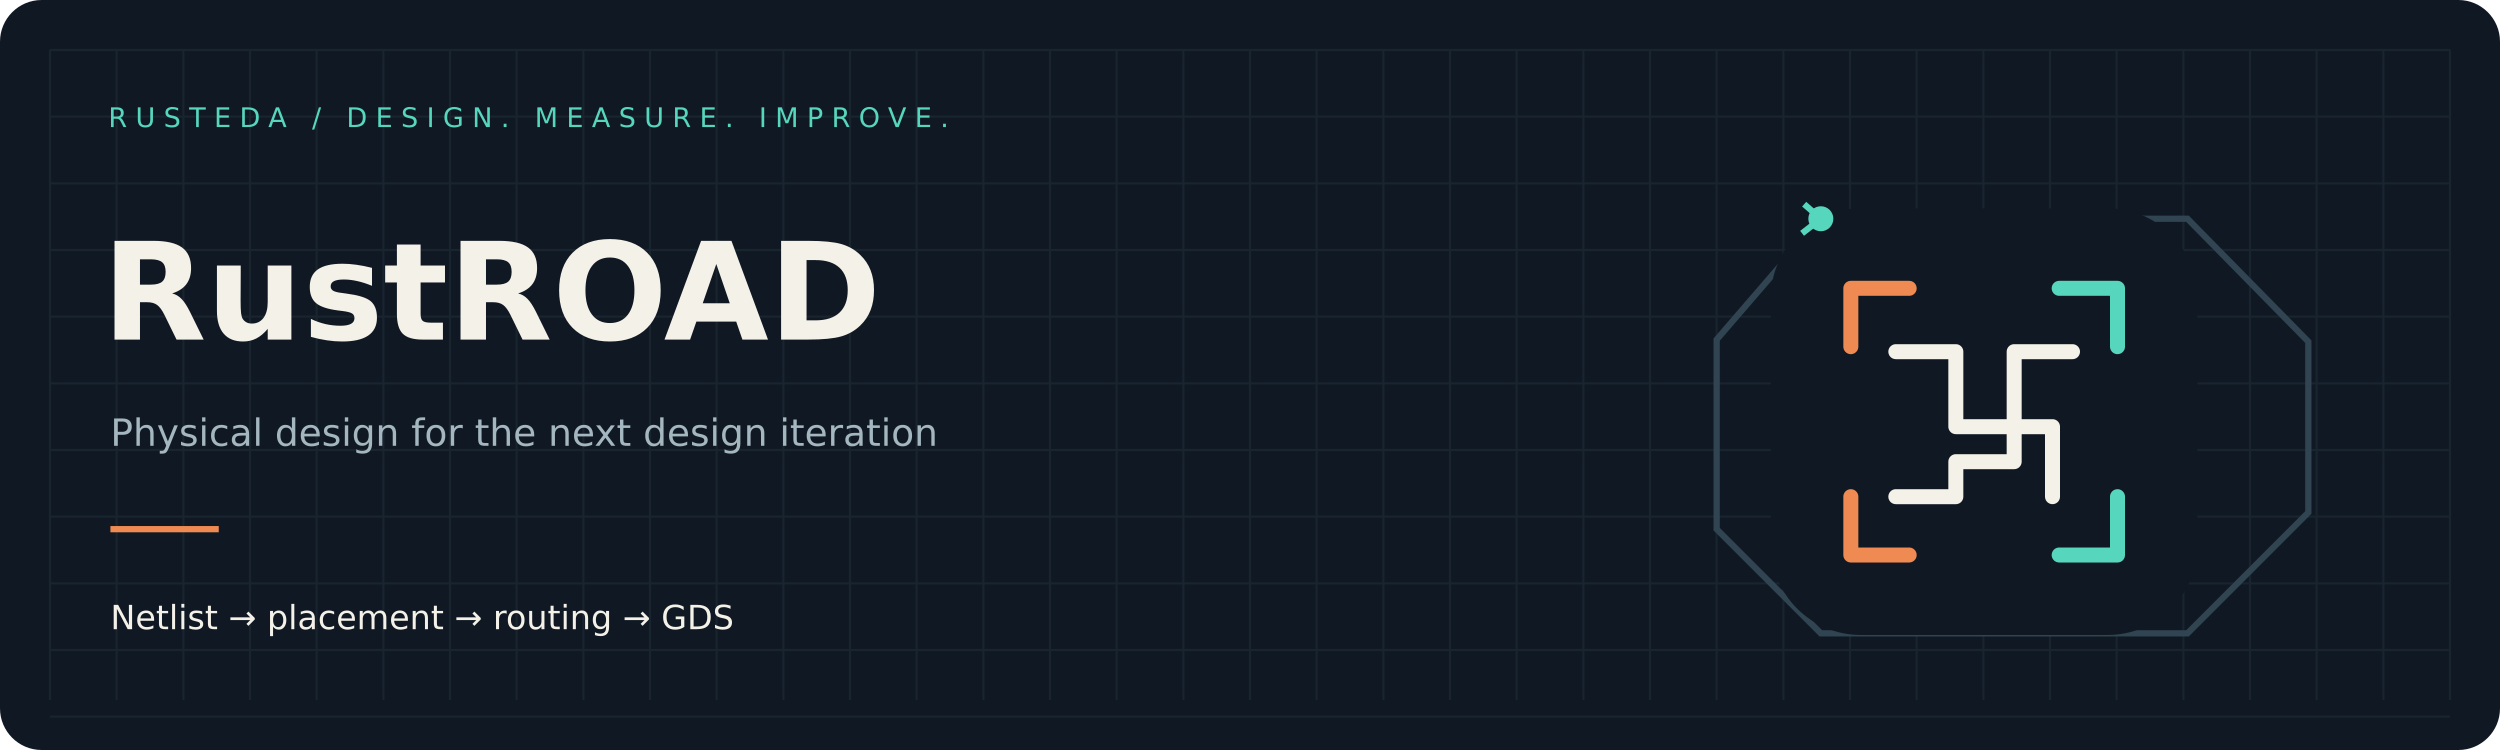
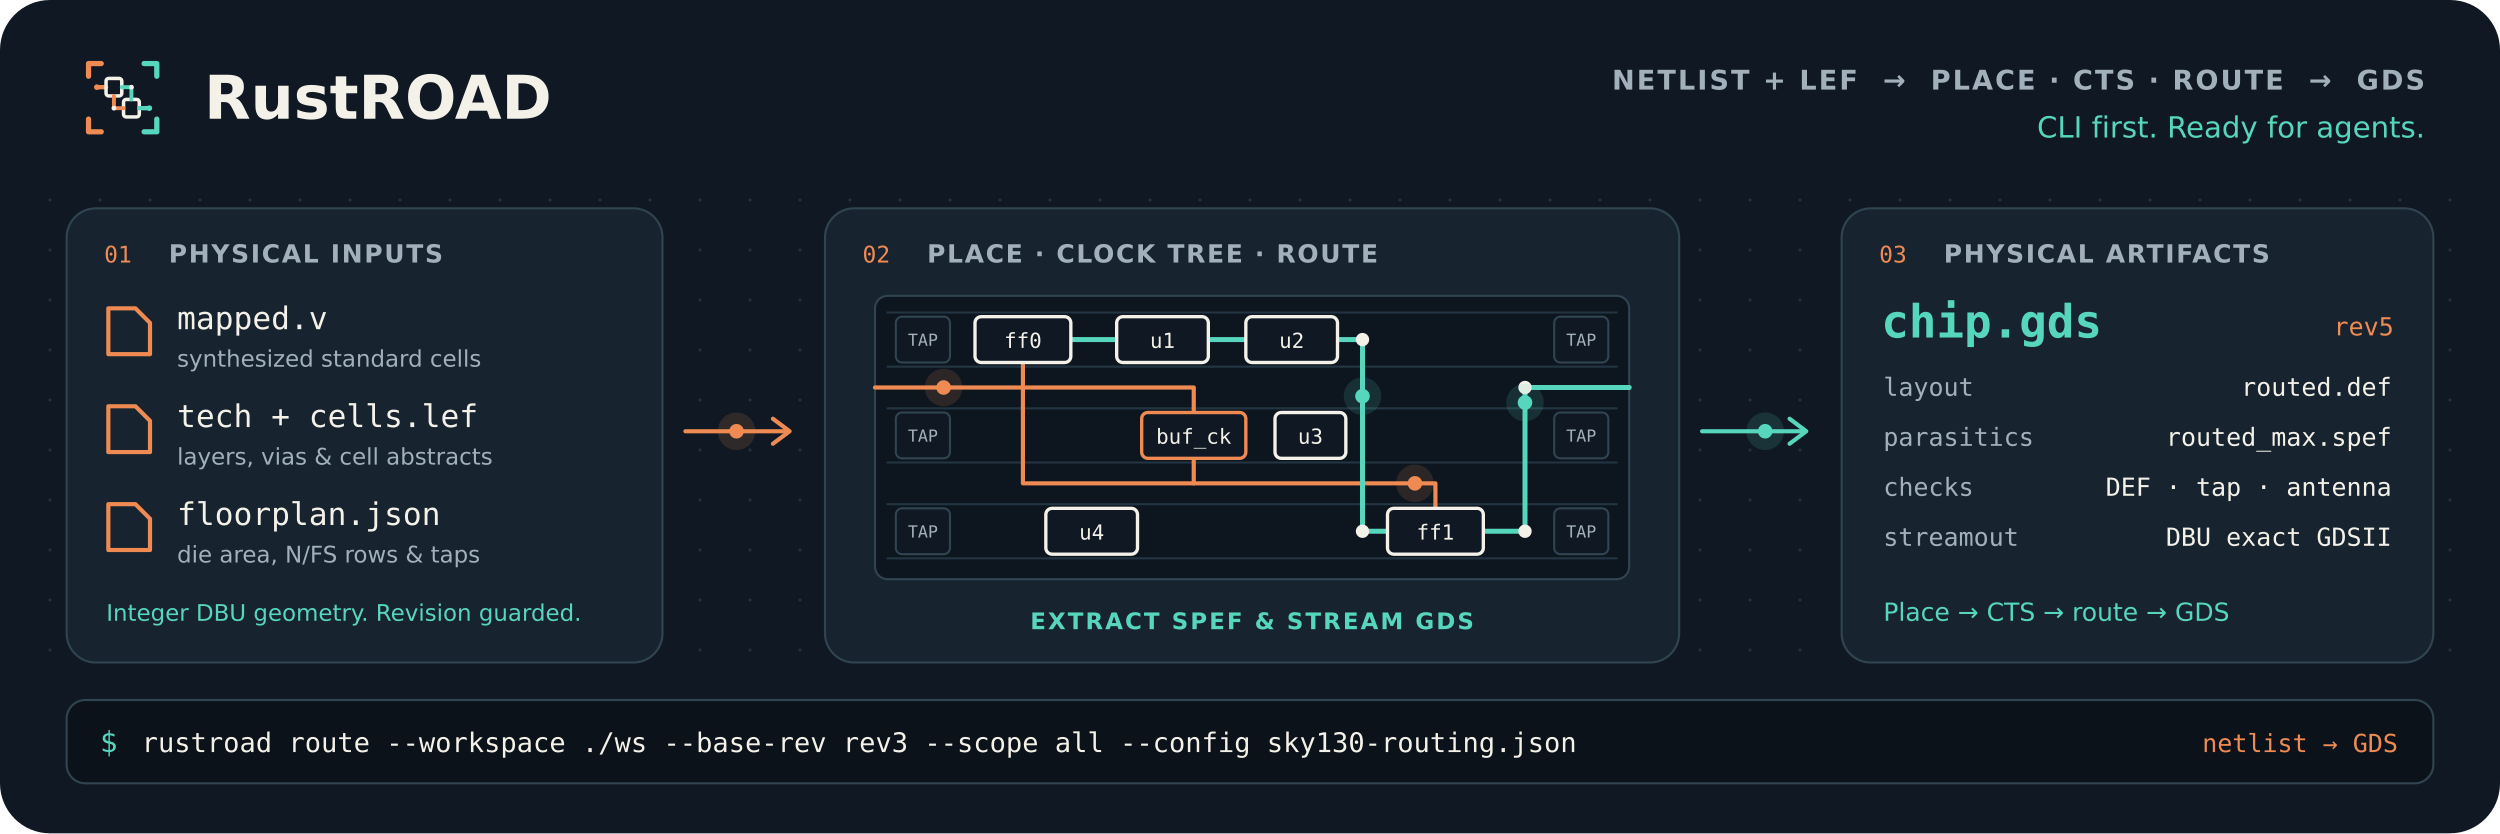
- <svg xmlns="http://www.w3.org/2000/svg" width="1200" height="360" viewBox="0 0 1200 360" role="img" aria-labelledby="title desc">
-   <rect width="1200" height="360" rx="20" fill="#101923" />
-   <g stroke="#304451" opacity=".25">
-     <path d="M24 24V336" />
-     <path d="M56 24V336" />
-     <path d="M88 24V336" />
-     <path d="M120 24V336" />
-     <path d="M152 24V336" />
-     <path d="M184 24V336" />
-     <path d="M216 24V336" />
-     <path d="M248 24V336" />
-     <path d="M280 24V336" />
-     <path d="M312 24V336" />
-     <path d="M344 24V336" />
-     <path d="M376 24V336" />
-     <path d="M408 24V336" />
-     <path d="M440 24V336" />
-     <path d="M472 24V336" />
-     <path d="M504 24V336" />
-     <path d="M536 24V336" />
-     <path d="M568 24V336" />
-     <path d="M600 24V336" />
-     <path d="M632 24V336" />
-     <path d="M664 24V336" />
-     <path d="M696 24V336" />
-     <path d="M728 24V336" />
-     <path d="M760 24V336" />
-     <path d="M792 24V336" />
-     <path d="M824 24V336" />
-     <path d="M856 24V336" />
-     <path d="M888 24V336" />
-     <path d="M920 24V336" />
-     <path d="M952 24V336" />
-     <path d="M984 24V336" />
-     <path d="M1016 24V336" />
-     <path d="M1048 24V336" />
-     <path d="M1080 24V336" />
-     <path d="M1112 24V336" />
-     <path d="M1144 24V336" />
-     <path d="M1176 24V336" />
-     <path d="M24 24H1176" />
-     <path d="M24 56H1176" />
-     <path d="M24 88H1176" />
-     <path d="M24 120H1176" />
-     <path d="M24 152H1176" />
-     <path d="M24 184H1176" />
-     <path d="M24 216H1176" />
-     <path d="M24 248H1176" />
-     <path d="M24 280H1176" />
-     <path d="M24 312H1176" />
-     <path d="M24 344H1176" />
+ <svg xmlns="http://www.w3.org/2000/svg" width="1200" height="400" viewBox="0 0 1200 400" role="img" aria-labelledby="title desc">
+   <rect width="1200" height="400" rx="24" fill="#101923" />
+   <g opacity=".15">
+     <circle cx="24" cy="96" r=".75" fill="#A1B0BA" />
+     <circle cx="24" cy="120" r=".75" fill="#A1B0BA" />
+     <circle cx="24" cy="144" r=".75" fill="#A1B0BA" />
+     <circle cx="24" cy="168" r=".75" fill="#A1B0BA" />
+     <circle cx="24" cy="192" r=".75" fill="#A1B0BA" />
+     <circle cx="24" cy="216" r=".75" fill="#A1B0BA" />
+     <circle cx="24" cy="240" r=".75" fill="#A1B0BA" />
+     <circle cx="24" cy="264" r=".75" fill="#A1B0BA" />
+     <circle cx="24" cy="288" r=".75" fill="#A1B0BA" />
+     <circle cx="24" cy="312" r=".75" fill="#A1B0BA" />
+     <circle cx="48" cy="96" r=".75" fill="#A1B0BA" />
+     <circle cx="48" cy="120" r=".75" fill="#A1B0BA" />
+     <circle cx="48" cy="144" r=".75" fill="#A1B0BA" />
+     <circle cx="48" cy="168" r=".75" fill="#A1B0BA" />
+     <circle cx="48" cy="192" r=".75" fill="#A1B0BA" />
+     <circle cx="48" cy="216" r=".75" fill="#A1B0BA" />
+     <circle cx="48" cy="240" r=".75" fill="#A1B0BA" />
+     <circle cx="48" cy="264" r=".75" fill="#A1B0BA" />
+     <circle cx="48" cy="288" r=".75" fill="#A1B0BA" />
+     <circle cx="48" cy="312" r=".75" fill="#A1B0BA" />
+     <circle cx="72" cy="96" r=".75" fill="#A1B0BA" />
+     <circle cx="72" cy="120" r=".75" fill="#A1B0BA" />
+     <circle cx="72" cy="144" r=".75" fill="#A1B0BA" />
+     <circle cx="72" cy="168" r=".75" fill="#A1B0BA" />
+     <circle cx="72" cy="192" r=".75" fill="#A1B0BA" />
+     <circle cx="72" cy="216" r=".75" fill="#A1B0BA" />
+     <circle cx="72" cy="240" r=".75" fill="#A1B0BA" />
+     <circle cx="72" cy="264" r=".75" fill="#A1B0BA" />
+     <circle cx="72" cy="288" r=".75" fill="#A1B0BA" />
+     <circle cx="72" cy="312" r=".75" fill="#A1B0BA" />
+     <circle cx="96" cy="96" r=".75" fill="#A1B0BA" />
+     <circle cx="96" cy="120" r=".75" fill="#A1B0BA" />
+     <circle cx="96" cy="144" r=".75" fill="#A1B0BA" />
+     <circle cx="96" cy="168" r=".75" fill="#A1B0BA" />
+     <circle cx="96" cy="192" r=".75" fill="#A1B0BA" />
+     <circle cx="96" cy="216" r=".75" fill="#A1B0BA" />
+     <circle cx="96" cy="240" r=".75" fill="#A1B0BA" />
+     <circle cx="96" cy="264" r=".75" fill="#A1B0BA" />
+     <circle cx="96" cy="288" r=".75" fill="#A1B0BA" />
+     <circle cx="96" cy="312" r=".75" fill="#A1B0BA" />
+     <circle cx="120" cy="96" r=".75" fill="#A1B0BA" />
+     <circle cx="120" cy="120" r=".75" fill="#A1B0BA" />
+     <circle cx="120" cy="144" r=".75" fill="#A1B0BA" />
+     <circle cx="120" cy="168" r=".75" fill="#A1B0BA" />
+     <circle cx="120" cy="192" r=".75" fill="#A1B0BA" />
+     <circle cx="120" cy="216" r=".75" fill="#A1B0BA" />
+     <circle cx="120" cy="240" r=".75" fill="#A1B0BA" />
+     <circle cx="120" cy="264" r=".75" fill="#A1B0BA" />
+     <circle cx="120" cy="288" r=".75" fill="#A1B0BA" />
+     <circle cx="120" cy="312" r=".75" fill="#A1B0BA" />
+     <circle cx="144" cy="96" r=".75" fill="#A1B0BA" />
+     <circle cx="144" cy="120" r=".75" fill="#A1B0BA" />
+     <circle cx="144" cy="144" r=".75" fill="#A1B0BA" />
+     <circle cx="144" cy="168" r=".75" fill="#A1B0BA" />
+     <circle cx="144" cy="192" r=".75" fill="#A1B0BA" />
+     <circle cx="144" cy="216" r=".75" fill="#A1B0BA" />
+     <circle cx="144" cy="240" r=".75" fill="#A1B0BA" />
+     <circle cx="144" cy="264" r=".75" fill="#A1B0BA" />
+     <circle cx="144" cy="288" r=".75" fill="#A1B0BA" />
+     <circle cx="144" cy="312" r=".75" fill="#A1B0BA" />
+     <circle cx="168" cy="96" r=".75" fill="#A1B0BA" />
+     <circle cx="168" cy="120" r=".75" fill="#A1B0BA" />
+     <circle cx="168" cy="144" r=".75" fill="#A1B0BA" />
+     <circle cx="168" cy="168" r=".75" fill="#A1B0BA" />
+     <circle cx="168" cy="192" r=".75" fill="#A1B0BA" />
+     <circle cx="168" cy="216" r=".75" fill="#A1B0BA" />
+     <circle cx="168" cy="240" r=".75" fill="#A1B0BA" />
+     <circle cx="168" cy="264" r=".75" fill="#A1B0BA" />
+     <circle cx="168" cy="288" r=".75" fill="#A1B0BA" />
+     <circle cx="168" cy="312" r=".75" fill="#A1B0BA" />
+     <circle cx="192" cy="96" r=".75" fill="#A1B0BA" />
+     <circle cx="192" cy="120" r=".75" fill="#A1B0BA" />
+     <circle cx="192" cy="144" r=".75" fill="#A1B0BA" />
+     <circle cx="192" cy="168" r=".75" fill="#A1B0BA" />
+     <circle cx="192" cy="192" r=".75" fill="#A1B0BA" />
+     <circle cx="192" cy="216" r=".75" fill="#A1B0BA" />
+     <circle cx="192" cy="240" r=".75" fill="#A1B0BA" />
+     <circle cx="192" cy="264" r=".75" fill="#A1B0BA" />
+     <circle cx="192" cy="288" r=".75" fill="#A1B0BA" />
+     <circle cx="192" cy="312" r=".75" fill="#A1B0BA" />
+     <circle cx="216" cy="96" r=".75" fill="#A1B0BA" />
+     <circle cx="216" cy="120" r=".75" fill="#A1B0BA" />
+     <circle cx="216" cy="144" r=".75" fill="#A1B0BA" />
+     <circle cx="216" cy="168" r=".75" fill="#A1B0BA" />
+     <circle cx="216" cy="192" r=".75" fill="#A1B0BA" />
+     <circle cx="216" cy="216" r=".75" fill="#A1B0BA" />
+     <circle cx="216" cy="240" r=".75" fill="#A1B0BA" />
+     <circle cx="216" cy="264" r=".75" fill="#A1B0BA" />
+     <circle cx="216" cy="288" r=".75" fill="#A1B0BA" />
+     <circle cx="216" cy="312" r=".75" fill="#A1B0BA" />
+     <circle cx="240" cy="96" r=".75" fill="#A1B0BA" />
+     <circle cx="240" cy="120" r=".75" fill="#A1B0BA" />
+     <circle cx="240" cy="144" r=".75" fill="#A1B0BA" />
+     <circle cx="240" cy="168" r=".75" fill="#A1B0BA" />
+     <circle cx="240" cy="192" r=".75" fill="#A1B0BA" />
+     <circle cx="240" cy="216" r=".75" fill="#A1B0BA" />
+     <circle cx="240" cy="240" r=".75" fill="#A1B0BA" />
+     <circle cx="240" cy="264" r=".75" fill="#A1B0BA" />
+     <circle cx="240" cy="288" r=".75" fill="#A1B0BA" />
+     <circle cx="240" cy="312" r=".75" fill="#A1B0BA" />
+     <circle cx="264" cy="96" r=".75" fill="#A1B0BA" />
+     <circle cx="264" cy="120" r=".75" fill="#A1B0BA" />
+     <circle cx="264" cy="144" r=".75" fill="#A1B0BA" />
+     <circle cx="264" cy="168" r=".75" fill="#A1B0BA" />
+     <circle cx="264" cy="192" r=".75" fill="#A1B0BA" />
+     <circle cx="264" cy="216" r=".75" fill="#A1B0BA" />
+     <circle cx="264" cy="240" r=".75" fill="#A1B0BA" />
+     <circle cx="264" cy="264" r=".75" fill="#A1B0BA" />
+     <circle cx="264" cy="288" r=".75" fill="#A1B0BA" />
+     <circle cx="264" cy="312" r=".75" fill="#A1B0BA" />
+     <circle cx="288" cy="96" r=".75" fill="#A1B0BA" />
+     <circle cx="288" cy="120" r=".75" fill="#A1B0BA" />
+     <circle cx="288" cy="144" r=".75" fill="#A1B0BA" />
+     <circle cx="288" cy="168" r=".75" fill="#A1B0BA" />
+     <circle cx="288" cy="192" r=".75" fill="#A1B0BA" />
+     <circle cx="288" cy="216" r=".75" fill="#A1B0BA" />
+     <circle cx="288" cy="240" r=".75" fill="#A1B0BA" />
+     <circle cx="288" cy="264" r=".75" fill="#A1B0BA" />
+     <circle cx="288" cy="288" r=".75" fill="#A1B0BA" />
+     <circle cx="288" cy="312" r=".75" fill="#A1B0BA" />
+     <circle cx="312" cy="96" r=".75" fill="#A1B0BA" />
+     <circle cx="312" cy="120" r=".75" fill="#A1B0BA" />
+     <circle cx="312" cy="144" r=".75" fill="#A1B0BA" />
+     <circle cx="312" cy="168" r=".75" fill="#A1B0BA" />
+     <circle cx="312" cy="192" r=".75" fill="#A1B0BA" />
+     <circle cx="312" cy="216" r=".75" fill="#A1B0BA" />
+     <circle cx="312" cy="240" r=".75" fill="#A1B0BA" />
+     <circle cx="312" cy="264" r=".75" fill="#A1B0BA" />
+     <circle cx="312" cy="288" r=".75" fill="#A1B0BA" />
+     <circle cx="312" cy="312" r=".75" fill="#A1B0BA" />
+     <circle cx="336" cy="96" r=".75" fill="#A1B0BA" />
+     <circle cx="336" cy="120" r=".75" fill="#A1B0BA" />
+     <circle cx="336" cy="144" r=".75" fill="#A1B0BA" />
+     <circle cx="336" cy="168" r=".75" fill="#A1B0BA" />
+     <circle cx="336" cy="192" r=".75" fill="#A1B0BA" />
+     <circle cx="336" cy="216" r=".75" fill="#A1B0BA" />
+     <circle cx="336" cy="240" r=".75" fill="#A1B0BA" />
+     <circle cx="336" cy="264" r=".75" fill="#A1B0BA" />
+     <circle cx="336" cy="288" r=".75" fill="#A1B0BA" />
+     <circle cx="336" cy="312" r=".75" fill="#A1B0BA" />
+     <circle cx="360" cy="96" r=".75" fill="#A1B0BA" />
+     <circle cx="360" cy="120" r=".75" fill="#A1B0BA" />
+     <circle cx="360" cy="144" r=".75" fill="#A1B0BA" />
+     <circle cx="360" cy="168" r=".75" fill="#A1B0BA" />
+     <circle cx="360" cy="192" r=".75" fill="#A1B0BA" />
+     <circle cx="360" cy="216" r=".75" fill="#A1B0BA" />
+     <circle cx="360" cy="240" r=".75" fill="#A1B0BA" />
+     <circle cx="360" cy="264" r=".75" fill="#A1B0BA" />
+     <circle cx="360" cy="288" r=".75" fill="#A1B0BA" />
+     <circle cx="360" cy="312" r=".75" fill="#A1B0BA" />
+     <circle cx="384" cy="96" r=".75" fill="#A1B0BA" />
+     <circle cx="384" cy="120" r=".75" fill="#A1B0BA" />
+     <circle cx="384" cy="144" r=".75" fill="#A1B0BA" />
+     <circle cx="384" cy="168" r=".75" fill="#A1B0BA" />
+     <circle cx="384" cy="192" r=".75" fill="#A1B0BA" />
+     <circle cx="384" cy="216" r=".75" fill="#A1B0BA" />
+     <circle cx="384" cy="240" r=".75" fill="#A1B0BA" />
+     <circle cx="384" cy="264" r=".75" fill="#A1B0BA" />
+     <circle cx="384" cy="288" r=".75" fill="#A1B0BA" />
+     <circle cx="384" cy="312" r=".75" fill="#A1B0BA" />
+     <circle cx="408" cy="96" r=".75" fill="#A1B0BA" />
+     <circle cx="408" cy="120" r=".75" fill="#A1B0BA" />
+     <circle cx="408" cy="144" r=".75" fill="#A1B0BA" />
+     <circle cx="408" cy="168" r=".75" fill="#A1B0BA" />
+     <circle cx="408" cy="192" r=".75" fill="#A1B0BA" />
+     <circle cx="408" cy="216" r=".75" fill="#A1B0BA" />
+     <circle cx="408" cy="240" r=".75" fill="#A1B0BA" />
+     <circle cx="408" cy="264" r=".75" fill="#A1B0BA" />
+     <circle cx="408" cy="288" r=".75" fill="#A1B0BA" />
+     <circle cx="408" cy="312" r=".75" fill="#A1B0BA" />
+     <circle cx="432" cy="96" r=".75" fill="#A1B0BA" />
+     <circle cx="432" cy="120" r=".75" fill="#A1B0BA" />
+     <circle cx="432" cy="144" r=".75" fill="#A1B0BA" />
+     <circle cx="432" cy="168" r=".75" fill="#A1B0BA" />
+     <circle cx="432" cy="192" r=".75" fill="#A1B0BA" />
+     <circle cx="432" cy="216" r=".75" fill="#A1B0BA" />
+     <circle cx="432" cy="240" r=".75" fill="#A1B0BA" />
+     <circle cx="432" cy="264" r=".75" fill="#A1B0BA" />
+     <circle cx="432" cy="288" r=".75" fill="#A1B0BA" />
+     <circle cx="432" cy="312" r=".75" fill="#A1B0BA" />
+     <circle cx="456" cy="96" r=".75" fill="#A1B0BA" />
+     <circle cx="456" cy="120" r=".75" fill="#A1B0BA" />
+     <circle cx="456" cy="144" r=".75" fill="#A1B0BA" />
+     <circle cx="456" cy="168" r=".75" fill="#A1B0BA" />
+     <circle cx="456" cy="192" r=".75" fill="#A1B0BA" />
+     <circle cx="456" cy="216" r=".75" fill="#A1B0BA" />
+     <circle cx="456" cy="240" r=".75" fill="#A1B0BA" />
+     <circle cx="456" cy="264" r=".75" fill="#A1B0BA" />
+     <circle cx="456" cy="288" r=".75" fill="#A1B0BA" />
+     <circle cx="456" cy="312" r=".75" fill="#A1B0BA" />
+     <circle cx="480" cy="96" r=".75" fill="#A1B0BA" />
+     <circle cx="480" cy="120" r=".75" fill="#A1B0BA" />
+     <circle cx="480" cy="144" r=".75" fill="#A1B0BA" />
+     <circle cx="480" cy="168" r=".75" fill="#A1B0BA" />
+     <circle cx="480" cy="192" r=".75" fill="#A1B0BA" />
+     <circle cx="480" cy="216" r=".75" fill="#A1B0BA" />
+     <circle cx="480" cy="240" r=".75" fill="#A1B0BA" />
+     <circle cx="480" cy="264" r=".75" fill="#A1B0BA" />
+     <circle cx="480" cy="288" r=".75" fill="#A1B0BA" />
+     <circle cx="480" cy="312" r=".75" fill="#A1B0BA" />
+     <circle cx="504" cy="96" r=".75" fill="#A1B0BA" />
+     <circle cx="504" cy="120" r=".75" fill="#A1B0BA" />
+     <circle cx="504" cy="144" r=".75" fill="#A1B0BA" />
+     <circle cx="504" cy="168" r=".75" fill="#A1B0BA" />
+     <circle cx="504" cy="192" r=".75" fill="#A1B0BA" />
+     <circle cx="504" cy="216" r=".75" fill="#A1B0BA" />
+     <circle cx="504" cy="240" r=".75" fill="#A1B0BA" />
+     <circle cx="504" cy="264" r=".75" fill="#A1B0BA" />
+     <circle cx="504" cy="288" r=".75" fill="#A1B0BA" />
+     <circle cx="504" cy="312" r=".75" fill="#A1B0BA" />
+     <circle cx="528" cy="96" r=".75" fill="#A1B0BA" />
+     <circle cx="528" cy="120" r=".75" fill="#A1B0BA" />
+     <circle cx="528" cy="144" r=".75" fill="#A1B0BA" />
+     <circle cx="528" cy="168" r=".75" fill="#A1B0BA" />
+     <circle cx="528" cy="192" r=".75" fill="#A1B0BA" />
+     <circle cx="528" cy="216" r=".75" fill="#A1B0BA" />
+     <circle cx="528" cy="240" r=".75" fill="#A1B0BA" />
+     <circle cx="528" cy="264" r=".75" fill="#A1B0BA" />
+     <circle cx="528" cy="288" r=".75" fill="#A1B0BA" />
+     <circle cx="528" cy="312" r=".75" fill="#A1B0BA" />
+     <circle cx="552" cy="96" r=".75" fill="#A1B0BA" />
+     <circle cx="552" cy="120" r=".75" fill="#A1B0BA" />
+     <circle cx="552" cy="144" r=".75" fill="#A1B0BA" />
+     <circle cx="552" cy="168" r=".75" fill="#A1B0BA" />
+     <circle cx="552" cy="192" r=".75" fill="#A1B0BA" />
+     <circle cx="552" cy="216" r=".75" fill="#A1B0BA" />
+     <circle cx="552" cy="240" r=".75" fill="#A1B0BA" />
+     <circle cx="552" cy="264" r=".75" fill="#A1B0BA" />
+     <circle cx="552" cy="288" r=".75" fill="#A1B0BA" />
+     <circle cx="552" cy="312" r=".75" fill="#A1B0BA" />
+     <circle cx="576" cy="96" r=".75" fill="#A1B0BA" />
+     <circle cx="576" cy="120" r=".75" fill="#A1B0BA" />
+     <circle cx="576" cy="144" r=".75" fill="#A1B0BA" />
+     <circle cx="576" cy="168" r=".75" fill="#A1B0BA" />
+     <circle cx="576" cy="192" r=".75" fill="#A1B0BA" />
+     <circle cx="576" cy="216" r=".75" fill="#A1B0BA" />
+     <circle cx="576" cy="240" r=".75" fill="#A1B0BA" />
+     <circle cx="576" cy="264" r=".75" fill="#A1B0BA" />
+     <circle cx="576" cy="288" r=".75" fill="#A1B0BA" />
+     <circle cx="576" cy="312" r=".75" fill="#A1B0BA" />
+     <circle cx="600" cy="96" r=".75" fill="#A1B0BA" />
+     <circle cx="600" cy="120" r=".75" fill="#A1B0BA" />
+     <circle cx="600" cy="144" r=".75" fill="#A1B0BA" />
+     <circle cx="600" cy="168" r=".75" fill="#A1B0BA" />
+     <circle cx="600" cy="192" r=".75" fill="#A1B0BA" />
+     <circle cx="600" cy="216" r=".75" fill="#A1B0BA" />
+     <circle cx="600" cy="240" r=".75" fill="#A1B0BA" />
+     <circle cx="600" cy="264" r=".75" fill="#A1B0BA" />
+     <circle cx="600" cy="288" r=".75" fill="#A1B0BA" />
+     <circle cx="600" cy="312" r=".75" fill="#A1B0BA" />
+     <circle cx="624" cy="96" r=".75" fill="#A1B0BA" />
+     <circle cx="624" cy="120" r=".75" fill="#A1B0BA" />
+     <circle cx="624" cy="144" r=".75" fill="#A1B0BA" />
+     <circle cx="624" cy="168" r=".75" fill="#A1B0BA" />
+     <circle cx="624" cy="192" r=".75" fill="#A1B0BA" />
+     <circle cx="624" cy="216" r=".75" fill="#A1B0BA" />
+     <circle cx="624" cy="240" r=".75" fill="#A1B0BA" />
+     <circle cx="624" cy="264" r=".75" fill="#A1B0BA" />
+     <circle cx="624" cy="288" r=".75" fill="#A1B0BA" />
+     <circle cx="624" cy="312" r=".75" fill="#A1B0BA" />
+     <circle cx="648" cy="96" r=".75" fill="#A1B0BA" />
+     <circle cx="648" cy="120" r=".75" fill="#A1B0BA" />
+     <circle cx="648" cy="144" r=".75" fill="#A1B0BA" />
+     <circle cx="648" cy="168" r=".75" fill="#A1B0BA" />
+     <circle cx="648" cy="192" r=".75" fill="#A1B0BA" />
+     <circle cx="648" cy="216" r=".75" fill="#A1B0BA" />
+     <circle cx="648" cy="240" r=".75" fill="#A1B0BA" />
+     <circle cx="648" cy="264" r=".75" fill="#A1B0BA" />
+     <circle cx="648" cy="288" r=".75" fill="#A1B0BA" />
+     <circle cx="648" cy="312" r=".75" fill="#A1B0BA" />
+     <circle cx="672" cy="96" r=".75" fill="#A1B0BA" />
+     <circle cx="672" cy="120" r=".75" fill="#A1B0BA" />
+     <circle cx="672" cy="144" r=".75" fill="#A1B0BA" />
+     <circle cx="672" cy="168" r=".75" fill="#A1B0BA" />
+     <circle cx="672" cy="192" r=".75" fill="#A1B0BA" />
+     <circle cx="672" cy="216" r=".75" fill="#A1B0BA" />
+     <circle cx="672" cy="240" r=".75" fill="#A1B0BA" />
+     <circle cx="672" cy="264" r=".75" fill="#A1B0BA" />
+     <circle cx="672" cy="288" r=".75" fill="#A1B0BA" />
+     <circle cx="672" cy="312" r=".75" fill="#A1B0BA" />
+     <circle cx="696" cy="96" r=".75" fill="#A1B0BA" />
+     <circle cx="696" cy="120" r=".75" fill="#A1B0BA" />
+     <circle cx="696" cy="144" r=".75" fill="#A1B0BA" />
+     <circle cx="696" cy="168" r=".75" fill="#A1B0BA" />
+     <circle cx="696" cy="192" r=".75" fill="#A1B0BA" />
+     <circle cx="696" cy="216" r=".75" fill="#A1B0BA" />
+     <circle cx="696" cy="240" r=".75" fill="#A1B0BA" />
+     <circle cx="696" cy="264" r=".75" fill="#A1B0BA" />
+     <circle cx="696" cy="288" r=".75" fill="#A1B0BA" />
+     <circle cx="696" cy="312" r=".75" fill="#A1B0BA" />
+     <circle cx="720" cy="96" r=".75" fill="#A1B0BA" />
+     <circle cx="720" cy="120" r=".75" fill="#A1B0BA" />
+     <circle cx="720" cy="144" r=".75" fill="#A1B0BA" />
+     <circle cx="720" cy="168" r=".75" fill="#A1B0BA" />
+     <circle cx="720" cy="192" r=".75" fill="#A1B0BA" />
+     <circle cx="720" cy="216" r=".75" fill="#A1B0BA" />
+     <circle cx="720" cy="240" r=".75" fill="#A1B0BA" />
+     <circle cx="720" cy="264" r=".75" fill="#A1B0BA" />
+     <circle cx="720" cy="288" r=".75" fill="#A1B0BA" />
+     <circle cx="720" cy="312" r=".75" fill="#A1B0BA" />
+     <circle cx="744" cy="96" r=".75" fill="#A1B0BA" />
+     <circle cx="744" cy="120" r=".75" fill="#A1B0BA" />
+     <circle cx="744" cy="144" r=".75" fill="#A1B0BA" />
+     <circle cx="744" cy="168" r=".75" fill="#A1B0BA" />
+     <circle cx="744" cy="192" r=".75" fill="#A1B0BA" />
+     <circle cx="744" cy="216" r=".75" fill="#A1B0BA" />
+     <circle cx="744" cy="240" r=".75" fill="#A1B0BA" />
+     <circle cx="744" cy="264" r=".75" fill="#A1B0BA" />
+     <circle cx="744" cy="288" r=".75" fill="#A1B0BA" />
+     <circle cx="744" cy="312" r=".75" fill="#A1B0BA" />
+     <circle cx="768" cy="96" r=".75" fill="#A1B0BA" />
+     <circle cx="768" cy="120" r=".75" fill="#A1B0BA" />
+     <circle cx="768" cy="144" r=".75" fill="#A1B0BA" />
+     <circle cx="768" cy="168" r=".75" fill="#A1B0BA" />
+     <circle cx="768" cy="192" r=".75" fill="#A1B0BA" />
+     <circle cx="768" cy="216" r=".75" fill="#A1B0BA" />
+     <circle cx="768" cy="240" r=".75" fill="#A1B0BA" />
+     <circle cx="768" cy="264" r=".75" fill="#A1B0BA" />
+     <circle cx="768" cy="288" r=".75" fill="#A1B0BA" />
+     <circle cx="768" cy="312" r=".75" fill="#A1B0BA" />
+     <circle cx="792" cy="96" r=".75" fill="#A1B0BA" />
+     <circle cx="792" cy="120" r=".75" fill="#A1B0BA" />
+     <circle cx="792" cy="144" r=".75" fill="#A1B0BA" />
+     <circle cx="792" cy="168" r=".75" fill="#A1B0BA" />
+     <circle cx="792" cy="192" r=".75" fill="#A1B0BA" />
+     <circle cx="792" cy="216" r=".75" fill="#A1B0BA" />
+     <circle cx="792" cy="240" r=".75" fill="#A1B0BA" />
+     <circle cx="792" cy="264" r=".75" fill="#A1B0BA" />
+     <circle cx="792" cy="288" r=".75" fill="#A1B0BA" />
+     <circle cx="792" cy="312" r=".75" fill="#A1B0BA" />
+     <circle cx="816" cy="96" r=".75" fill="#A1B0BA" />
+     <circle cx="816" cy="120" r=".75" fill="#A1B0BA" />
+     <circle cx="816" cy="144" r=".75" fill="#A1B0BA" />
+     <circle cx="816" cy="168" r=".75" fill="#A1B0BA" />
+     <circle cx="816" cy="192" r=".75" fill="#A1B0BA" />
+     <circle cx="816" cy="216" r=".75" fill="#A1B0BA" />
+     <circle cx="816" cy="240" r=".75" fill="#A1B0BA" />
+     <circle cx="816" cy="264" r=".75" fill="#A1B0BA" />
+     <circle cx="816" cy="288" r=".75" fill="#A1B0BA" />
+     <circle cx="816" cy="312" r=".75" fill="#A1B0BA" />
+     <circle cx="840" cy="96" r=".75" fill="#A1B0BA" />
+     <circle cx="840" cy="120" r=".75" fill="#A1B0BA" />
+     <circle cx="840" cy="144" r=".75" fill="#A1B0BA" />
+     <circle cx="840" cy="168" r=".75" fill="#A1B0BA" />
+     <circle cx="840" cy="192" r=".75" fill="#A1B0BA" />
+     <circle cx="840" cy="216" r=".75" fill="#A1B0BA" />
+     <circle cx="840" cy="240" r=".75" fill="#A1B0BA" />
+     <circle cx="840" cy="264" r=".75" fill="#A1B0BA" />
+     <circle cx="840" cy="288" r=".75" fill="#A1B0BA" />
+     <circle cx="840" cy="312" r=".75" fill="#A1B0BA" />
+     <circle cx="864" cy="96" r=".75" fill="#A1B0BA" />
+     <circle cx="864" cy="120" r=".75" fill="#A1B0BA" />
+     <circle cx="864" cy="144" r=".75" fill="#A1B0BA" />
+     <circle cx="864" cy="168" r=".75" fill="#A1B0BA" />
+     <circle cx="864" cy="192" r=".75" fill="#A1B0BA" />
+     <circle cx="864" cy="216" r=".75" fill="#A1B0BA" />
+     <circle cx="864" cy="240" r=".75" fill="#A1B0BA" />
+     <circle cx="864" cy="264" r=".75" fill="#A1B0BA" />
+     <circle cx="864" cy="288" r=".75" fill="#A1B0BA" />
+     <circle cx="864" cy="312" r=".75" fill="#A1B0BA" />
+     <circle cx="888" cy="96" r=".75" fill="#A1B0BA" />
+     <circle cx="888" cy="120" r=".75" fill="#A1B0BA" />
+     <circle cx="888" cy="144" r=".75" fill="#A1B0BA" />
+     <circle cx="888" cy="168" r=".75" fill="#A1B0BA" />
+     <circle cx="888" cy="192" r=".75" fill="#A1B0BA" />
+     <circle cx="888" cy="216" r=".75" fill="#A1B0BA" />
+     <circle cx="888" cy="240" r=".75" fill="#A1B0BA" />
+     <circle cx="888" cy="264" r=".75" fill="#A1B0BA" />
+     <circle cx="888" cy="288" r=".75" fill="#A1B0BA" />
+     <circle cx="888" cy="312" r=".75" fill="#A1B0BA" />
+     <circle cx="912" cy="96" r=".75" fill="#A1B0BA" />
+     <circle cx="912" cy="120" r=".75" fill="#A1B0BA" />
+     <circle cx="912" cy="144" r=".75" fill="#A1B0BA" />
+     <circle cx="912" cy="168" r=".75" fill="#A1B0BA" />
+     <circle cx="912" cy="192" r=".75" fill="#A1B0BA" />
+     <circle cx="912" cy="216" r=".75" fill="#A1B0BA" />
+     <circle cx="912" cy="240" r=".75" fill="#A1B0BA" />
+     <circle cx="912" cy="264" r=".75" fill="#A1B0BA" />
+     <circle cx="912" cy="288" r=".75" fill="#A1B0BA" />
+     <circle cx="912" cy="312" r=".75" fill="#A1B0BA" />
+     <circle cx="936" cy="96" r=".75" fill="#A1B0BA" />
+     <circle cx="936" cy="120" r=".75" fill="#A1B0BA" />
+     <circle cx="936" cy="144" r=".75" fill="#A1B0BA" />
+     <circle cx="936" cy="168" r=".75" fill="#A1B0BA" />
+     <circle cx="936" cy="192" r=".75" fill="#A1B0BA" />
+     <circle cx="936" cy="216" r=".75" fill="#A1B0BA" />
+     <circle cx="936" cy="240" r=".75" fill="#A1B0BA" />
+     <circle cx="936" cy="264" r=".75" fill="#A1B0BA" />
+     <circle cx="936" cy="288" r=".75" fill="#A1B0BA" />
+     <circle cx="936" cy="312" r=".75" fill="#A1B0BA" />
+     <circle cx="960" cy="96" r=".75" fill="#A1B0BA" />
+     <circle cx="960" cy="120" r=".75" fill="#A1B0BA" />
+     <circle cx="960" cy="144" r=".75" fill="#A1B0BA" />
+     <circle cx="960" cy="168" r=".75" fill="#A1B0BA" />
+     <circle cx="960" cy="192" r=".75" fill="#A1B0BA" />
+     <circle cx="960" cy="216" r=".75" fill="#A1B0BA" />
+     <circle cx="960" cy="240" r=".75" fill="#A1B0BA" />
+     <circle cx="960" cy="264" r=".75" fill="#A1B0BA" />
+     <circle cx="960" cy="288" r=".75" fill="#A1B0BA" />
+     <circle cx="960" cy="312" r=".75" fill="#A1B0BA" />
+     <circle cx="984" cy="96" r=".75" fill="#A1B0BA" />
+     <circle cx="984" cy="120" r=".75" fill="#A1B0BA" />
+     <circle cx="984" cy="144" r=".75" fill="#A1B0BA" />
+     <circle cx="984" cy="168" r=".75" fill="#A1B0BA" />
+     <circle cx="984" cy="192" r=".75" fill="#A1B0BA" />
+     <circle cx="984" cy="216" r=".75" fill="#A1B0BA" />
+     <circle cx="984" cy="240" r=".75" fill="#A1B0BA" />
+     <circle cx="984" cy="264" r=".75" fill="#A1B0BA" />
+     <circle cx="984" cy="288" r=".75" fill="#A1B0BA" />
+     <circle cx="984" cy="312" r=".75" fill="#A1B0BA" />
+     <circle cx="1008" cy="96" r=".75" fill="#A1B0BA" />
+     <circle cx="1008" cy="120" r=".75" fill="#A1B0BA" />
+     <circle cx="1008" cy="144" r=".75" fill="#A1B0BA" />
+     <circle cx="1008" cy="168" r=".75" fill="#A1B0BA" />
+     <circle cx="1008" cy="192" r=".75" fill="#A1B0BA" />
+     <circle cx="1008" cy="216" r=".75" fill="#A1B0BA" />
+     <circle cx="1008" cy="240" r=".75" fill="#A1B0BA" />
+     <circle cx="1008" cy="264" r=".75" fill="#A1B0BA" />
+     <circle cx="1008" cy="288" r=".75" fill="#A1B0BA" />
+     <circle cx="1008" cy="312" r=".75" fill="#A1B0BA" />
+     <circle cx="1032" cy="96" r=".75" fill="#A1B0BA" />
+     <circle cx="1032" cy="120" r=".75" fill="#A1B0BA" />
+     <circle cx="1032" cy="144" r=".75" fill="#A1B0BA" />
+     <circle cx="1032" cy="168" r=".75" fill="#A1B0BA" />
+     <circle cx="1032" cy="192" r=".75" fill="#A1B0BA" />
+     <circle cx="1032" cy="216" r=".75" fill="#A1B0BA" />
+     <circle cx="1032" cy="240" r=".75" fill="#A1B0BA" />
+     <circle cx="1032" cy="264" r=".75" fill="#A1B0BA" />
+     <circle cx="1032" cy="288" r=".75" fill="#A1B0BA" />
+     <circle cx="1032" cy="312" r=".75" fill="#A1B0BA" />
+     <circle cx="1056" cy="96" r=".75" fill="#A1B0BA" />
+     <circle cx="1056" cy="120" r=".75" fill="#A1B0BA" />
+     <circle cx="1056" cy="144" r=".75" fill="#A1B0BA" />
+     <circle cx="1056" cy="168" r=".75" fill="#A1B0BA" />
+     <circle cx="1056" cy="192" r=".75" fill="#A1B0BA" />
+     <circle cx="1056" cy="216" r=".75" fill="#A1B0BA" />
+     <circle cx="1056" cy="240" r=".75" fill="#A1B0BA" />
+     <circle cx="1056" cy="264" r=".75" fill="#A1B0BA" />
+     <circle cx="1056" cy="288" r=".75" fill="#A1B0BA" />
+     <circle cx="1056" cy="312" r=".75" fill="#A1B0BA" />
+     <circle cx="1080" cy="96" r=".75" fill="#A1B0BA" />
+     <circle cx="1080" cy="120" r=".75" fill="#A1B0BA" />
+     <circle cx="1080" cy="144" r=".75" fill="#A1B0BA" />
+     <circle cx="1080" cy="168" r=".75" fill="#A1B0BA" />
+     <circle cx="1080" cy="192" r=".75" fill="#A1B0BA" />
+     <circle cx="1080" cy="216" r=".75" fill="#A1B0BA" />
+     <circle cx="1080" cy="240" r=".75" fill="#A1B0BA" />
+     <circle cx="1080" cy="264" r=".75" fill="#A1B0BA" />
+     <circle cx="1080" cy="288" r=".75" fill="#A1B0BA" />
+     <circle cx="1080" cy="312" r=".75" fill="#A1B0BA" />
+     <circle cx="1104" cy="96" r=".75" fill="#A1B0BA" />
+     <circle cx="1104" cy="120" r=".75" fill="#A1B0BA" />
+     <circle cx="1104" cy="144" r=".75" fill="#A1B0BA" />
+     <circle cx="1104" cy="168" r=".75" fill="#A1B0BA" />
+     <circle cx="1104" cy="192" r=".75" fill="#A1B0BA" />
+     <circle cx="1104" cy="216" r=".75" fill="#A1B0BA" />
+     <circle cx="1104" cy="240" r=".75" fill="#A1B0BA" />
+     <circle cx="1104" cy="264" r=".75" fill="#A1B0BA" />
+     <circle cx="1104" cy="288" r=".75" fill="#A1B0BA" />
+     <circle cx="1104" cy="312" r=".75" fill="#A1B0BA" />
+     <circle cx="1128" cy="96" r=".75" fill="#A1B0BA" />
+     <circle cx="1128" cy="120" r=".75" fill="#A1B0BA" />
+     <circle cx="1128" cy="144" r=".75" fill="#A1B0BA" />
+     <circle cx="1128" cy="168" r=".75" fill="#A1B0BA" />
+     <circle cx="1128" cy="192" r=".75" fill="#A1B0BA" />
+     <circle cx="1128" cy="216" r=".75" fill="#A1B0BA" />
+     <circle cx="1128" cy="240" r=".75" fill="#A1B0BA" />
+     <circle cx="1128" cy="264" r=".75" fill="#A1B0BA" />
+     <circle cx="1128" cy="288" r=".75" fill="#A1B0BA" />
+     <circle cx="1128" cy="312" r=".75" fill="#A1B0BA" />
+     <circle cx="1152" cy="96" r=".75" fill="#A1B0BA" />
+     <circle cx="1152" cy="120" r=".75" fill="#A1B0BA" />
+     <circle cx="1152" cy="144" r=".75" fill="#A1B0BA" />
+     <circle cx="1152" cy="168" r=".75" fill="#A1B0BA" />
+     <circle cx="1152" cy="192" r=".75" fill="#A1B0BA" />
+     <circle cx="1152" cy="216" r=".75" fill="#A1B0BA" />
+     <circle cx="1152" cy="240" r=".75" fill="#A1B0BA" />
+     <circle cx="1152" cy="264" r=".75" fill="#A1B0BA" />
+     <circle cx="1152" cy="288" r=".75" fill="#A1B0BA" />
+     <circle cx="1152" cy="312" r=".75" fill="#A1B0BA" />
+     <circle cx="1176" cy="96" r=".75" fill="#A1B0BA" />
+     <circle cx="1176" cy="120" r=".75" fill="#A1B0BA" />
+     <circle cx="1176" cy="144" r=".75" fill="#A1B0BA" />
+     <circle cx="1176" cy="168" r=".75" fill="#A1B0BA" />
+     <circle cx="1176" cy="192" r=".75" fill="#A1B0BA" />
+     <circle cx="1176" cy="216" r=".75" fill="#A1B0BA" />
+     <circle cx="1176" cy="240" r=".75" fill="#A1B0BA" />
+     <circle cx="1176" cy="264" r=".75" fill="#A1B0BA" />
+     <circle cx="1176" cy="288" r=".75" fill="#A1B0BA" />
+     <circle cx="1176" cy="312" r=".75" fill="#A1B0BA" />
  </g>
-   <text x="52" y="61" fill="#57D6BE" font-family="DejaVu Sans,sans-serif" font-size="13" letter-spacing="4">RUSTEDA / DESIGN. MEASURE. IMPROVE.</text>
-   <text x="49" y="163" fill="#F4F1E9" font-family="DejaVu Sans,sans-serif" font-size="65" font-weight="700">RustROAD</text>
-   <text x="53" y="214" fill="#A4B6BF" font-family="DejaVu Sans,sans-serif" font-size="18">Physical design for the next design iteration</text>
-   <path d="M53 254H105" stroke="#EF8B52" stroke-width="3" />
-   <text x="53" y="302" fill="#F4F1E9" font-family="DejaVu Sans,sans-serif" font-size="16">Netlist → placement → routing → GDS</text>
-   <polyline points="874,105 1050,105 1108,164 1108,246 1050,304 874,304 824,254 824,163 874,105" fill="none" stroke="#304451" stroke-width="3" />
-   <g transform="translate(850 100) scale(.8)">
+   <g transform="translate(32 20) scale(.21)">
    <rect width="256" height="256" rx="54" fill="#101923" />
-     <g fill="none" stroke-width="9" stroke-linecap="round" stroke-linejoin="round">
-       <path d="M83 48H48V83M48 173V208H83" stroke="#EF8B52" />
-       <path d="M173 48H208V83M208 173V208H173" stroke="#57D6BE" />
-       <g stroke="#F4F1E9">
-         <polyline points="75,86 111,86 111,131 169,131 169,173" />
-         <polyline points="75,173 111,173 111,152 146,152 146,86 181,86" />
-       </g>
+     <g fill="none" stroke-width="12" stroke-linecap="round" stroke-linejoin="round">
+       <path d="M79 50H50V79M50 177V206H79" stroke="#EF8B52" />
+       <path d="M177 50H206V79M206 177V206H177" stroke="#57D6BE" />
+       <path d="M69 104H90" stroke="#EF8B52" stroke-width="10" />
+       <rect x="90" y="84" width="36" height="40" rx="6" stroke="#F4F1E9" stroke-width="8" />
+       <rect x="130" y="132" width="36" height="40" rx="6" stroke="#F4F1E9" stroke-width="8" />
+       <path d="M126 104H148V132" stroke="#57D6BE" stroke-width="9" />
+       <path d="M108 124V152H130" stroke="#EF8B52" stroke-width="9" />
+       <path d="M166 152H189" stroke="#57D6BE" stroke-width="10" />
    </g>
+     <circle cx="69" cy="104" r="6.5" fill="#EF8B52" />
+     <circle cx="148" cy="104" r="5.5" fill="#F4F1E9" />
+     <circle cx="108" cy="152" r="5.5" fill="#F4F1E9" />
+     <circle cx="189" cy="152" r="6.5" fill="#57D6BE" />
  </g>
-   <circle cx="874" cy="105" r="6" fill="#57D6BE" />
-   <path d="M866 98L874 105L865 112" fill="none" stroke="#57D6BE" stroke-width="3" />
+   <text x="98" y="57" fill="#F4F1E9" font-family="DejaVu Sans,sans-serif" xml:space="preserve" font-size="29" font-weight="700">RustROAD</text>
+   <text x="1164" y="43" fill="#A1B0BA" font-family="DejaVu Sans,sans-serif" xml:space="preserve" font-size="13" font-weight="700" text-anchor="end" letter-spacing="1">NETLIST + LEF  →  PLACE · CTS · ROUTE  →  GDS</text>
+   <text x="1164" y="66" fill="#57D6BE" font-family="DejaVu Sans,sans-serif" xml:space="preserve" font-size="14" font-weight="400" text-anchor="end">CLI first. Ready for agents.</text>
+   <rect x="32" y="100" width="286" height="218" rx="14" fill="#17242F" stroke="#304451" />
+   <text x="50" y="126" fill="#EF8B52" font-family="DejaVu Sans Mono,monospace" xml:space="preserve" font-size="11" font-weight="400">01</text>
+   <text x="81" y="126" fill="#A1B0BA" font-family="DejaVu Sans,sans-serif" xml:space="preserve" font-size="12" font-weight="700" letter-spacing=".8">PHYSICAL INPUTS</text>
+   <rect x="396" y="100" width="410" height="218" rx="14" fill="#17242F" stroke="#304451" />
+   <text x="414" y="126" fill="#EF8B52" font-family="DejaVu Sans Mono,monospace" xml:space="preserve" font-size="11" font-weight="400">02</text>
+   <text x="445" y="126" fill="#A1B0BA" font-family="DejaVu Sans,sans-serif" xml:space="preserve" font-size="12" font-weight="700" letter-spacing=".8">PLACE · CLOCK TREE · ROUTE</text>
+   <rect x="884" y="100" width="284" height="218" rx="14" fill="#17242F" stroke="#304451" />
+   <text x="902" y="126" fill="#EF8B52" font-family="DejaVu Sans Mono,monospace" xml:space="preserve" font-size="11" font-weight="400">03</text>
+   <text x="933" y="126" fill="#A1B0BA" font-family="DejaVu Sans,sans-serif" xml:space="preserve" font-size="12" font-weight="700" letter-spacing=".8">PHYSICAL ARTIFACTS</text>
+   <path d="M52 148H65L72 155V170H52Z" fill="none" stroke="#EF8B52" stroke-width="2" stroke-linecap="round" stroke-linejoin="round" />
+   <text x="85" y="158" fill="#F4F1E9" font-family="DejaVu Sans Mono,monospace" xml:space="preserve" font-size="15" font-weight="400">mapped.v</text>
+   <text x="85" y="176" fill="#A1B0BA" font-family="DejaVu Sans,sans-serif" xml:space="preserve" font-size="11" font-weight="400">synthesized standard cells</text>
+   <path d="M52 195H65L72 202V217H52Z" fill="none" stroke="#EF8B52" stroke-width="2" stroke-linecap="round" stroke-linejoin="round" />
+   <text x="85" y="205" fill="#F4F1E9" font-family="DejaVu Sans Mono,monospace" xml:space="preserve" font-size="15" font-weight="400">tech + cells.lef</text>
+   <text x="85" y="223" fill="#A1B0BA" font-family="DejaVu Sans,sans-serif" xml:space="preserve" font-size="11" font-weight="400">layers, vias &amp; cell abstracts</text>
+   <path d="M52 242H65L72 249V264H52Z" fill="none" stroke="#EF8B52" stroke-width="2" stroke-linecap="round" stroke-linejoin="round" />
+   <text x="85" y="252" fill="#F4F1E9" font-family="DejaVu Sans Mono,monospace" xml:space="preserve" font-size="15" font-weight="400">floorplan.json</text>
+   <text x="85" y="270" fill="#A1B0BA" font-family="DejaVu Sans,sans-serif" xml:space="preserve" font-size="11" font-weight="400">die area, N/FS rows &amp; taps</text>
+   <text x="51" y="298" fill="#57D6BE" font-family="DejaVu Sans,sans-serif" xml:space="preserve" font-size="11" font-weight="400">Integer DBU geometry. Revision guarded.</text>
+   <path d="M329 207H377" fill="none" stroke="#EF8B52" stroke-width="2" stroke-linecap="round" stroke-linejoin="round" />
+   <path d="M371 201L379 207L371 213" fill="none" stroke="#EF8B52" stroke-width="2" stroke-linecap="round" stroke-linejoin="round" />
+   <circle cx="353.53" cy="207.00" r="9" fill="#EF8B52" opacity=".14" />
+   <circle cx="353.53" cy="207.00" r="3.5" fill="#EF8B52" />
+   <path d="M817 207H865" fill="none" stroke="#57D6BE" stroke-width="2" stroke-linecap="round" stroke-linejoin="round" />
+   <path d="M859 201L867 207L859 213" fill="none" stroke="#57D6BE" stroke-width="2" stroke-linecap="round" stroke-linejoin="round" />
+   <circle cx="847.28" cy="207.00" r="9" fill="#57D6BE" opacity=".14" />
+   <circle cx="847.28" cy="207.00" r="3.5" fill="#57D6BE" />
+   <rect x="420" y="142" width="362" height="136" rx="6" fill="#0D161F" stroke="#304451" />
+   <path d="M426 150H776" fill="none" stroke="#233542" stroke-width="1" stroke-linecap="round" stroke-linejoin="round" />
+   <path d="M426 176H776" fill="none" stroke="#233542" stroke-width="1" stroke-linecap="round" stroke-linejoin="round" />
+   <rect x="430" y="152" width="26" height="22" rx="3" fill="#101923" stroke="#304451" />
+   <text x="443" y="166" fill="#A1B0BA" font-family="DejaVu Sans Mono,monospace" xml:space="preserve" font-size="8" font-weight="400" text-anchor="middle">TAP</text>
+   <rect x="746" y="152" width="26" height="22" rx="3" fill="#101923" stroke="#304451" />
+   <text x="759" y="166" fill="#A1B0BA" font-family="DejaVu Sans Mono,monospace" xml:space="preserve" font-size="8" font-weight="400" text-anchor="middle">TAP</text>
+   <path d="M426 196H776" fill="none" stroke="#233542" stroke-width="1" stroke-linecap="round" stroke-linejoin="round" />
+   <path d="M426 222H776" fill="none" stroke="#233542" stroke-width="1" stroke-linecap="round" stroke-linejoin="round" />
+   <rect x="430" y="198" width="26" height="22" rx="3" fill="#101923" stroke="#304451" />
+   <text x="443" y="212" fill="#A1B0BA" font-family="DejaVu Sans Mono,monospace" xml:space="preserve" font-size="8" font-weight="400" text-anchor="middle">TAP</text>
+   <rect x="746" y="198" width="26" height="22" rx="3" fill="#101923" stroke="#304451" />
+   <text x="759" y="212" fill="#A1B0BA" font-family="DejaVu Sans Mono,monospace" xml:space="preserve" font-size="8" font-weight="400" text-anchor="middle">TAP</text>
+   <path d="M426 242H776" fill="none" stroke="#233542" stroke-width="1" stroke-linecap="round" stroke-linejoin="round" />
+   <path d="M426 268H776" fill="none" stroke="#233542" stroke-width="1" stroke-linecap="round" stroke-linejoin="round" />
+   <rect x="430" y="244" width="26" height="22" rx="3" fill="#101923" stroke="#304451" />
+   <text x="443" y="258" fill="#A1B0BA" font-family="DejaVu Sans Mono,monospace" xml:space="preserve" font-size="8" font-weight="400" text-anchor="middle">TAP</text>
+   <rect x="746" y="244" width="26" height="22" rx="3" fill="#101923" stroke="#304451" />
+   <text x="759" y="258" fill="#A1B0BA" font-family="DejaVu Sans Mono,monospace" xml:space="preserve" font-size="8" font-weight="400" text-anchor="middle">TAP</text>
+   <path d="M420 186H573V198" fill="none" stroke="#EF8B52" stroke-width="2" stroke-linecap="round" stroke-linejoin="round" />
+   <path d="M573 220V232H491V174" fill="none" stroke="#EF8B52" stroke-width="2" stroke-linecap="round" stroke-linejoin="round" />
+   <path d="M573 232H689V244" fill="none" stroke="#EF8B52" stroke-width="2" stroke-linecap="round" stroke-linejoin="round" />
+   <circle cx="452.93" cy="186.00" r="9" fill="#EF8B52" opacity=".14" />
+   <circle cx="452.93" cy="186.00" r="3.5" fill="#EF8B52" />
+   <circle cx="679.17" cy="232.00" r="9" fill="#EF8B52" opacity=".14" />
+   <circle cx="679.17" cy="232.00" r="3.5" fill="#EF8B52" />
+   <path d="M514 163H536M580 163H598M642 163H654V255H666M712 255H732V186H782" fill="none" stroke="#57D6BE" stroke-width="2.4" stroke-linecap="round" stroke-linejoin="round" />
+   <rect x="468" y="152" width="46" height="22" rx="3" fill="#101923" stroke="#F4F1E9" stroke-width="1.6" />
+   <text x="491.0" y="167" fill="#F4F1E9" font-family="DejaVu Sans Mono,monospace" xml:space="preserve" font-size="10" font-weight="400" text-anchor="middle">ff0</text>
+   <rect x="536" y="152" width="44" height="22" rx="3" fill="#101923" stroke="#F4F1E9" stroke-width="1.6" />
+   <text x="558.0" y="167" fill="#F4F1E9" font-family="DejaVu Sans Mono,monospace" xml:space="preserve" font-size="10" font-weight="400" text-anchor="middle">u1</text>
+   <rect x="598" y="152" width="44" height="22" rx="3" fill="#101923" stroke="#F4F1E9" stroke-width="1.6" />
+   <text x="620.0" y="167" fill="#F4F1E9" font-family="DejaVu Sans Mono,monospace" xml:space="preserve" font-size="10" font-weight="400" text-anchor="middle">u2</text>
+   <rect x="548" y="198" width="50" height="22" rx="3" fill="#101923" stroke="#EF8B52" stroke-width="1.6" />
+   <text x="573.0" y="213" fill="#F4F1E9" font-family="DejaVu Sans Mono,monospace" xml:space="preserve" font-size="10" font-weight="400" text-anchor="middle">buf_ck</text>
+   <rect x="612" y="198" width="34" height="22" rx="3" fill="#101923" stroke="#F4F1E9" stroke-width="1.6" />
+   <text x="629.0" y="213" fill="#F4F1E9" font-family="DejaVu Sans Mono,monospace" xml:space="preserve" font-size="10" font-weight="400" text-anchor="middle">u3</text>
+   <rect x="502" y="244" width="44" height="22" rx="3" fill="#101923" stroke="#F4F1E9" stroke-width="1.6" />
+   <text x="524.0" y="259" fill="#F4F1E9" font-family="DejaVu Sans Mono,monospace" xml:space="preserve" font-size="10" font-weight="400" text-anchor="middle">u4</text>
+   <rect x="666" y="244" width="46" height="22" rx="3" fill="#101923" stroke="#F4F1E9" stroke-width="1.6" />
+   <text x="689.0" y="259" fill="#F4F1E9" font-family="DejaVu Sans Mono,monospace" xml:space="preserve" font-size="10" font-weight="400" text-anchor="middle">ff1</text>
+   <circle cx="654" cy="163" r="3.2" fill="#F4F1E9" />
+   <circle cx="654" cy="255" r="3.2" fill="#F4F1E9" />
+   <circle cx="732" cy="255" r="3.2" fill="#F4F1E9" />
+   <circle cx="732" cy="186" r="3.2" fill="#F4F1E9" />
+   <circle cx="654.00" cy="190.16" r="9" fill="#57D6BE" opacity=".14" />
+   <circle cx="654.00" cy="190.16" r="3.5" fill="#57D6BE" />
+   <circle cx="732.00" cy="193.23" r="9" fill="#57D6BE" opacity=".14" />
+   <circle cx="732.00" cy="193.23" r="3.5" fill="#57D6BE" />
+   <text x="601" y="302" fill="#57D6BE" font-family="DejaVu Sans,sans-serif" xml:space="preserve" font-size="11" font-weight="700" text-anchor="middle" letter-spacing="1">EXTRACT SPEF &amp; STREAM GDS</text>
+   <text x="903" y="162" fill="#57D6BE" font-family="DejaVu Sans Mono,monospace" xml:space="preserve" font-size="22" font-weight="700">chip.gds</text>
+   <text x="1149" y="161" fill="#EF8B52" font-family="DejaVu Sans Mono,monospace" xml:space="preserve" font-size="12" font-weight="400" text-anchor="end">rev5</text>
+   <text x="904" y="190" fill="#A1B0BA" font-family="DejaVu Sans Mono,monospace" xml:space="preserve" font-size="12" font-weight="400">layout</text>
+   <text x="1148" y="190" fill="#F4F1E9" font-family="DejaVu Sans Mono,monospace" xml:space="preserve" font-size="12" font-weight="400" text-anchor="end">routed.def</text>
+   <text x="904" y="214" fill="#A1B0BA" font-family="DejaVu Sans Mono,monospace" xml:space="preserve" font-size="12" font-weight="400">parasitics</text>
+   <text x="1148" y="214" fill="#F4F1E9" font-family="DejaVu Sans Mono,monospace" xml:space="preserve" font-size="12" font-weight="400" text-anchor="end">routed_max.spef</text>
+   <text x="904" y="238" fill="#A1B0BA" font-family="DejaVu Sans Mono,monospace" xml:space="preserve" font-size="12" font-weight="400">checks</text>
+   <text x="1148" y="238" fill="#F4F1E9" font-family="DejaVu Sans Mono,monospace" xml:space="preserve" font-size="12" font-weight="400" text-anchor="end">DEF · tap · antenna</text>
+   <text x="904" y="262" fill="#A1B0BA" font-family="DejaVu Sans Mono,monospace" xml:space="preserve" font-size="12" font-weight="400">streamout</text>
+   <text x="1148" y="262" fill="#F4F1E9" font-family="DejaVu Sans Mono,monospace" xml:space="preserve" font-size="12" font-weight="400" text-anchor="end">DBU exact GDSII</text>
+   <text x="904" y="298" fill="#57D6BE" font-family="DejaVu Sans,sans-serif" xml:space="preserve" font-size="12" font-weight="400">Place → CTS → route → GDS</text>
+   <rect x="32" y="336" width="1136" height="40" rx="9" fill="#0B1219" stroke="#304451" />
+   <text x="48" y="361" fill="#57D6BE" font-family="DejaVu Sans Mono,monospace" xml:space="preserve" font-size="14" font-weight="400">$</text>
+   <text x="68" y="361" fill="#F4F1E9" font-family="DejaVu Sans Mono,monospace" xml:space="preserve" font-size="13" font-weight="400">rustroad route --workspace ./ws --base-rev rev3 --scope all --config sky130-routing.json</text>
+   <text x="1151" y="361" fill="#EF8B52" font-family="DejaVu Sans Mono,monospace" xml:space="preserve" font-size="12" font-weight="400" text-anchor="end">netlist → GDS</text>
</svg>
